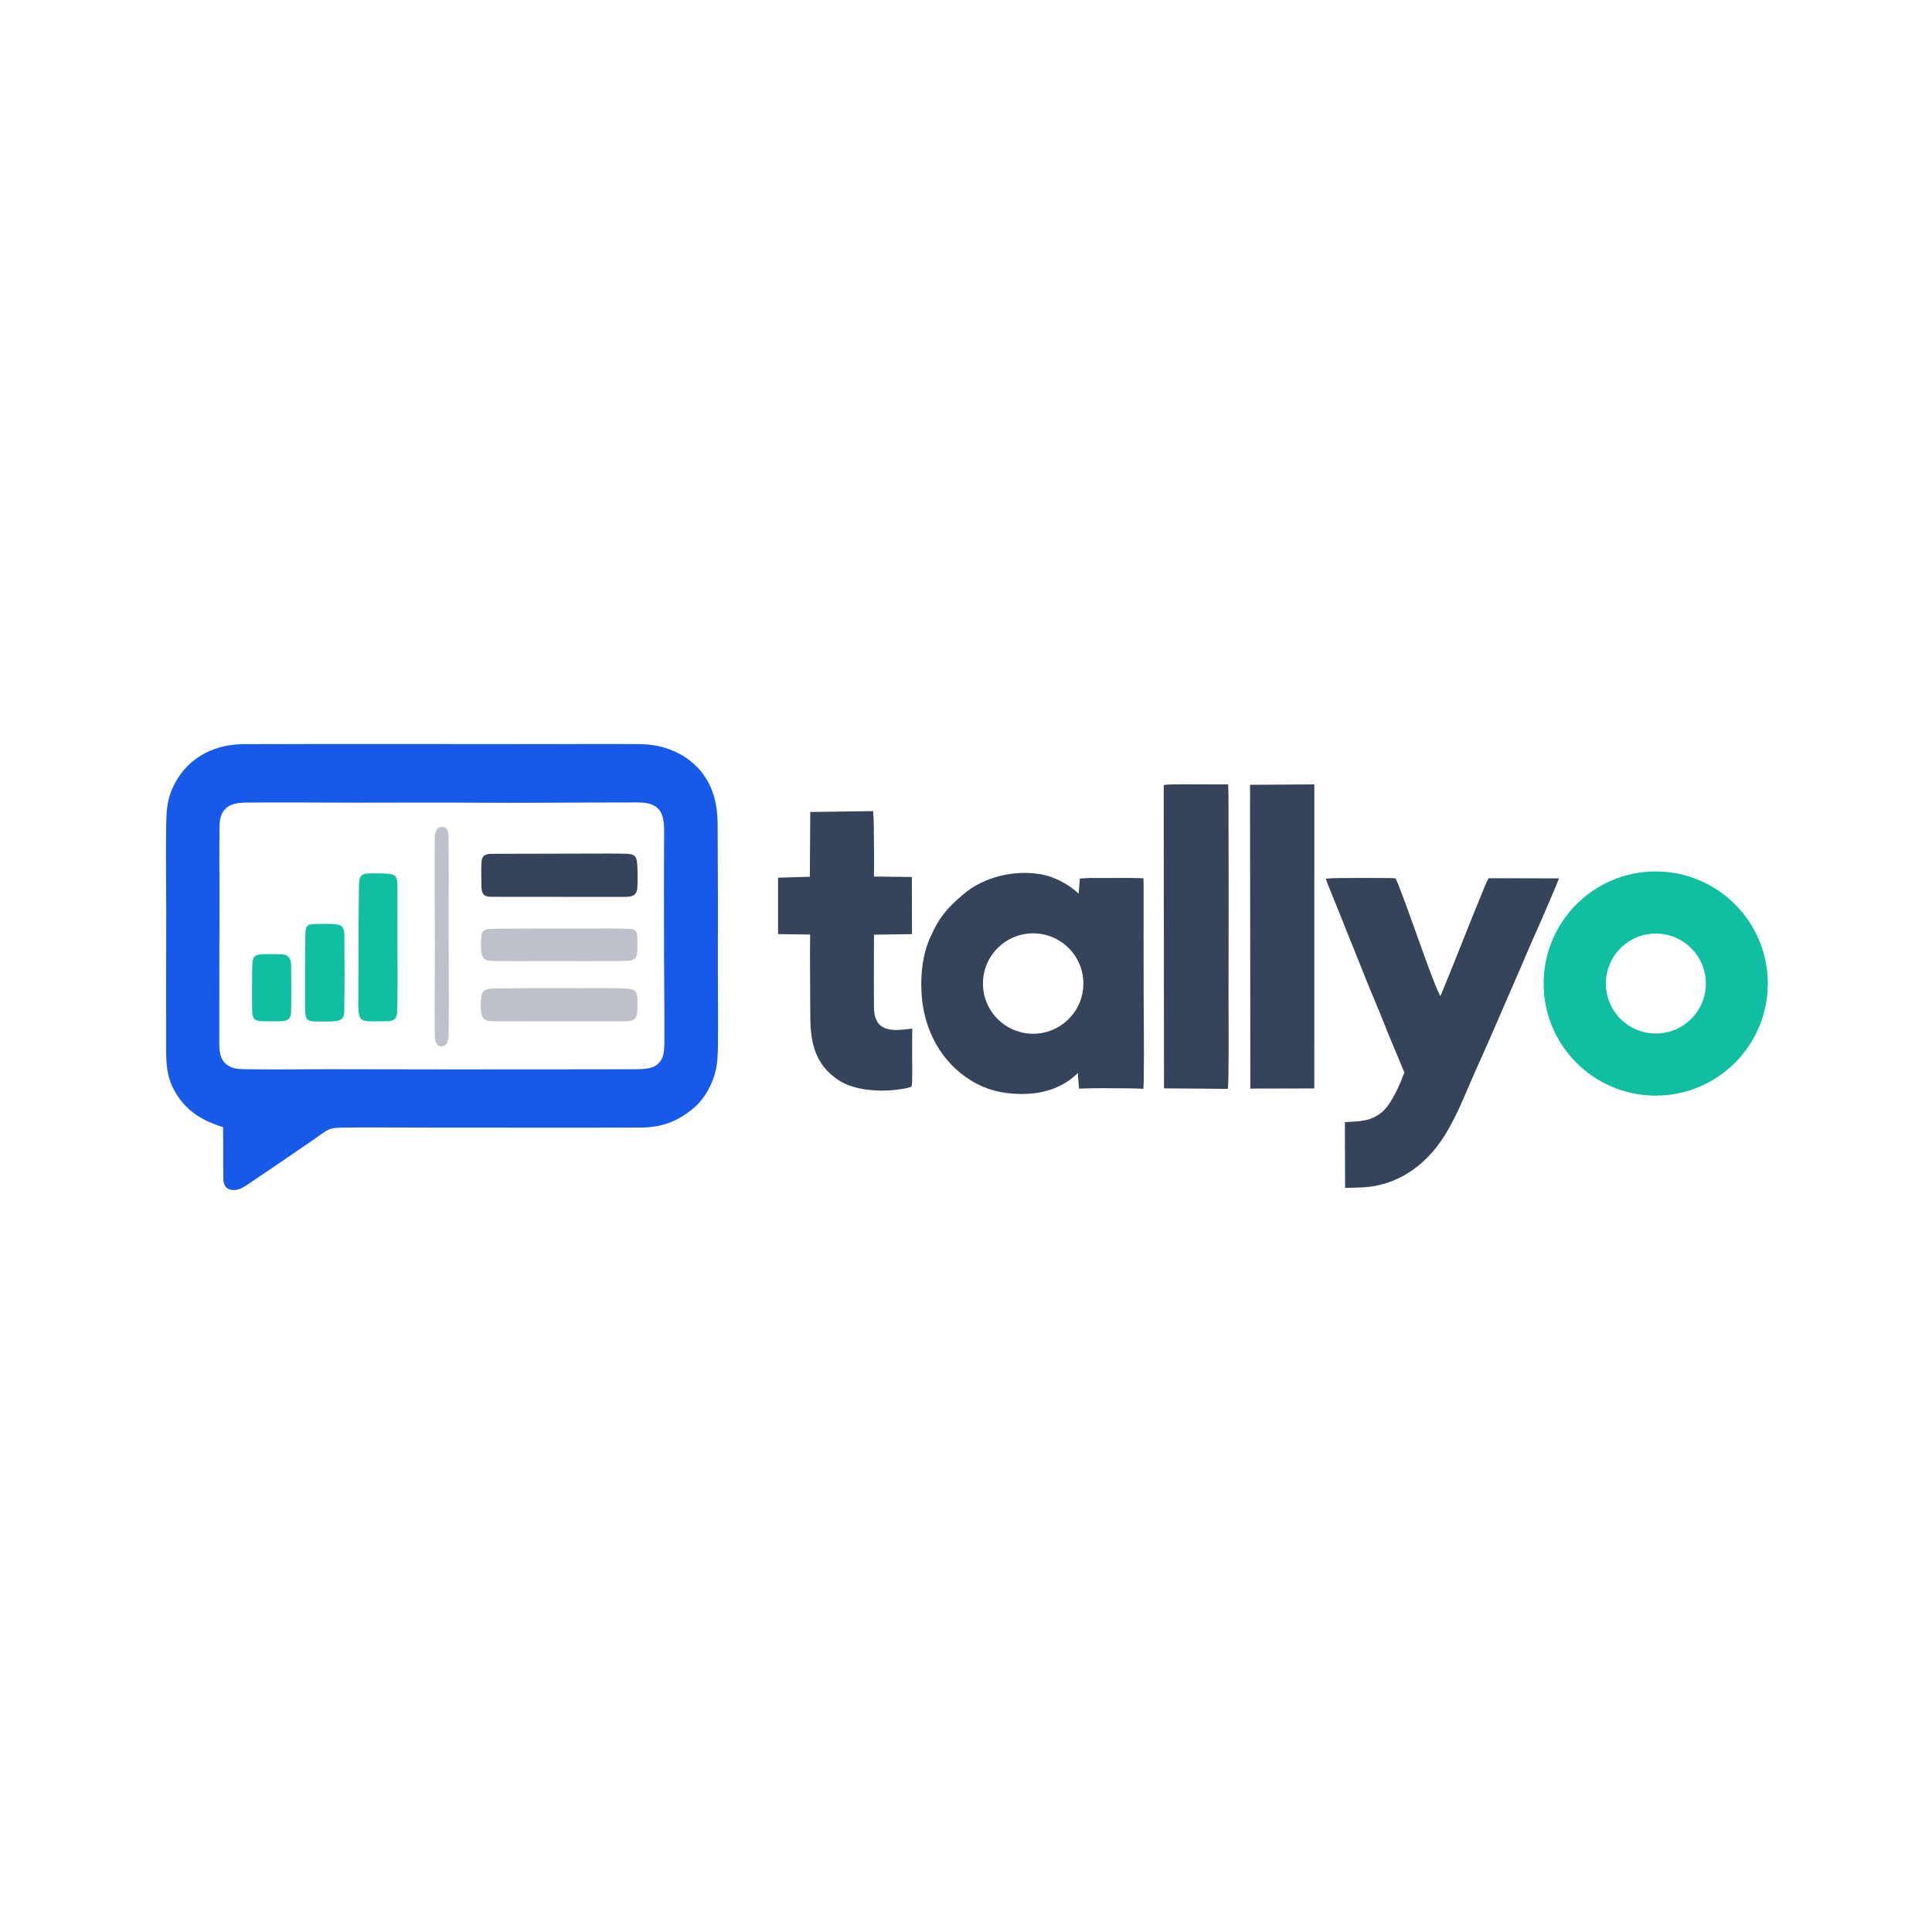
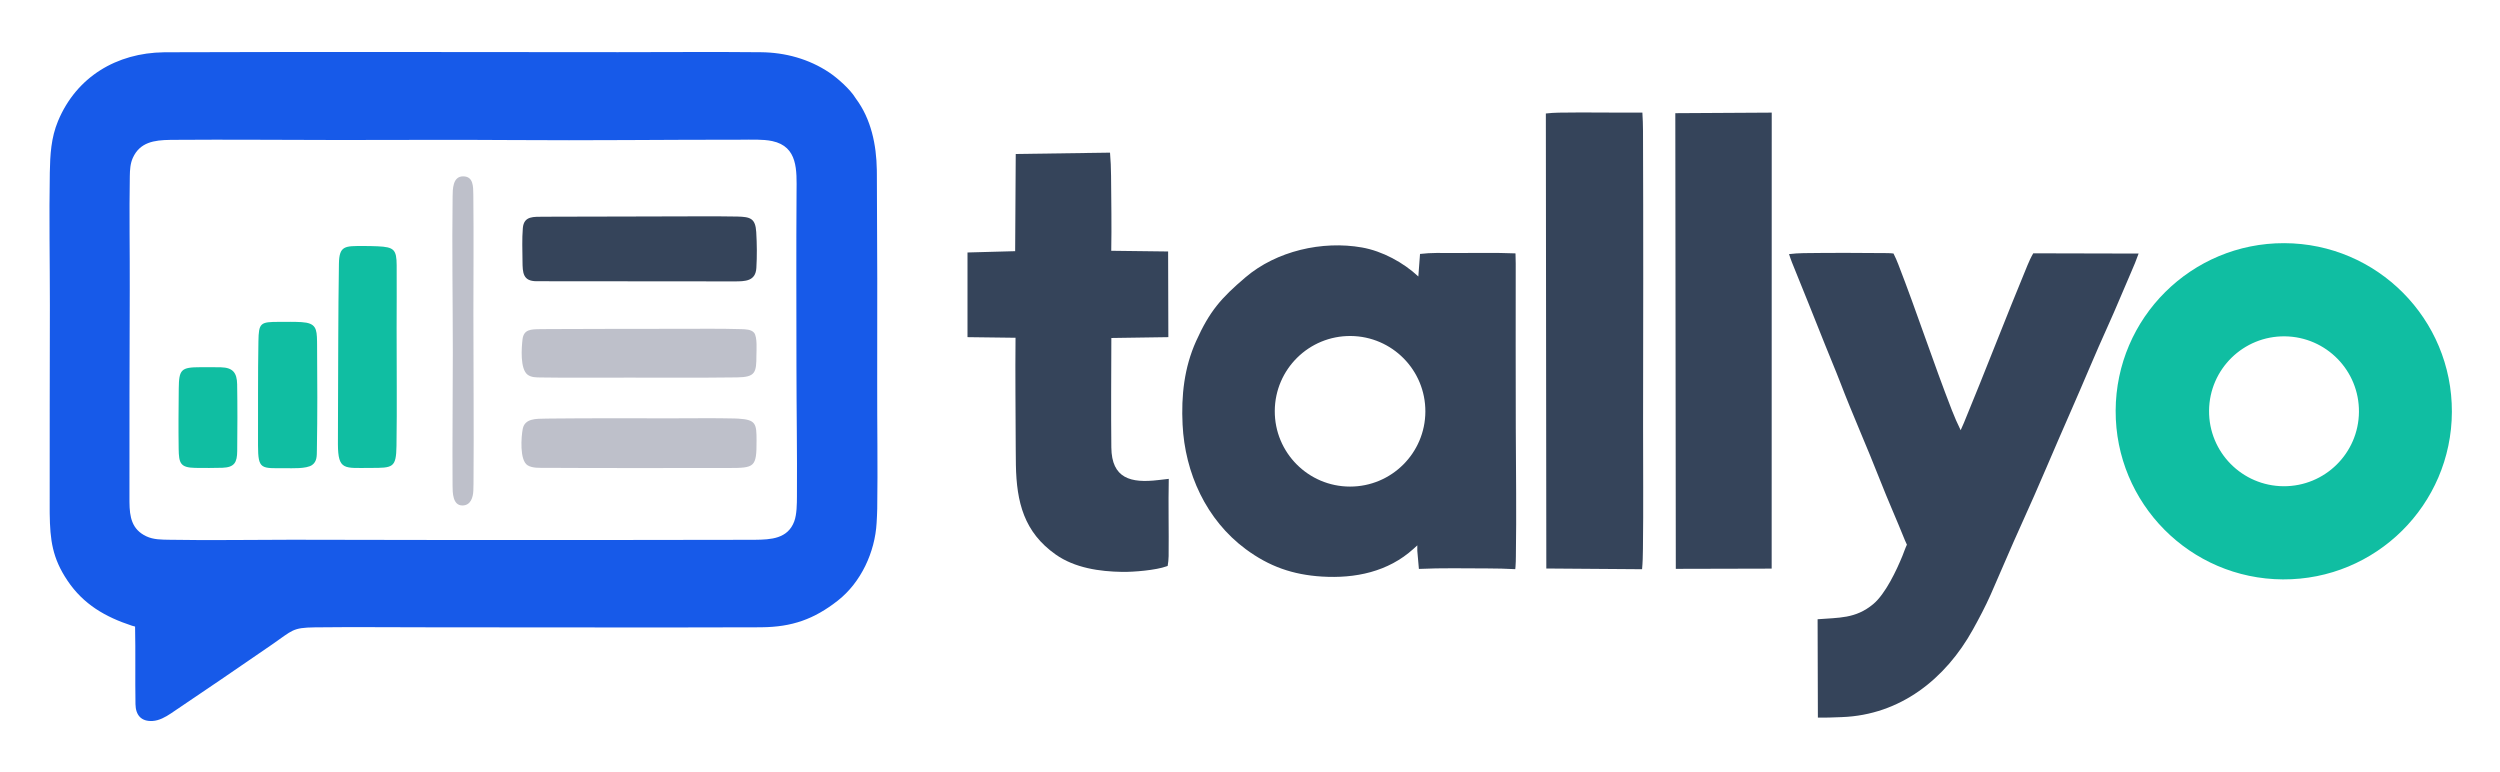
- <svg xmlns="http://www.w3.org/2000/svg" version="1.1" style="display: block;" viewBox="0 0 4358 4358" width="1024" height="1024" preserveAspectRatio="none">
+ <svg xmlns="http://www.w3.org/2000/svg" version="1.1" style="display: block;" viewBox="300 1600 3760 1160">
  <path transform="translate(0,0)" fill="rgb(23,90,233)" d="M 503.156 2542.33 C 501.579 2541.95 500.044 2541.58 498.504 2541.08 C 458.306 2527.87 425.543 2509 401.577 2473.37 C 378.746 2439.44 375.286 2412.35 374.757 2372.5 C 374.756 2372.49 374.729 2368.51 374.729 2368.5 C 374.48 2265.34 375.006 2162.16 375.017 2059 C 375.024 1992.53 373.735 1925.96 374.913 1859.5 C 375.389 1832.67 376.825 1807.1 387.293 1782.01 C 415.064 1715.44 475.566 1679.57 546.5 1678.64 C 546.507 1678.64 550.992 1678.6 551 1678.6 C 777.159 1677.81 1003.34 1678.39 1229.5 1678.46 C 1301.14 1678.48 1372.86 1677.82 1444.5 1678.55 C 1480.98 1678.92 1516.49 1688.62 1547 1708.93 C 1559.51 1717.26 1578.74 1734.36 1586.5 1747.19 C 1586.75 1747.61 1587.03 1748.01 1587.32 1748.39 C 1610.23 1779.14 1618.14 1817.89 1618.74 1855.5 C 1618.74 1855.51 1618.81 1861.99 1618.81 1862 C 1619.43 1966.32 1619.6 2070.68 1619.31 2175 C 1619.14 2238.31 1620.29 2301.7 1619.36 2365 C 1619.26 2372.18 1618.82 2379.33 1618.42 2386.5 C 1615.97 2430.23 1595.03 2475.87 1560.17 2503.23 C 1524.27 2531.41 1491.03 2543 1445.5 2543.41 C 1445.49 2543.41 1438.51 2543.46 1438.5 2543.46 C 1276.17 2544.04 1113.83 2543.42 951.5 2543.49 C 892.185 2543.52 832.809 2542.83 773.5 2543.55 C 739.375 2543.96 740.014 2548.11 709.241 2569.29 C 658.672 2604.1 607.979 2638.81 556.999 2673.02 C 548.972 2678.41 539.387 2683.77 529.5 2684.35 C 512.263 2685.36 504.033 2675.45 503.758 2659 C 503.107 2620.11 503.997 2581.21 503.156 2542.33 z M 999.5 2412.2 C 1143.17 2412.16 1286.84 2412.26 1430.5 2411.87 C 1430.51 2411.87 1435.49 2411.84 1435.5 2411.84 C 1459.32 2411.58 1484.79 2410.36 1494.51 2384.25 C 1498.51 2373.5 1498.53 2357.87 1498.6 2346.5 C 1499.06 2280.68 1497.89 2214.83 1497.86 2149 C 1497.83 2062.33 1497.39 1975.67 1498.01 1889 C 1498.25 1856.32 1500.36 1820.55 1461.5 1812.2 C 1447.37 1809.17 1428.83 1810.12 1414.5 1810.11 C 1299.51 1810.03 1184.49 1811.53 1069.5 1810.64 C 983.021 1809.97 896.486 1810.63 810 1810.57 C 726.86 1810.51 643.634 1809.7 560.5 1810.34 C 560.492 1810.34 555.507 1810.4 555.5 1810.4 C 532.129 1810.77 510.506 1813.73 499.771 1837.44 C 495.848 1846.11 495.4 1855.62 495.233 1865 C 494.222 1921.62 495.378 1978.36 495.152 2035 C 494.732 2139.83 494.661 2244.67 494.702 2349.5 C 494.702 2349.51 494.725 2355.49 494.725 2355.5 C 494.905 2377.4 498.156 2396.17 519.903 2406.53 C 530.922 2411.77 543.045 2411.6 555 2411.81 C 616.116 2412.91 677.363 2411.77 738.5 2411.77 C 825.501 2411.78 912.5 2412.23 999.5 2412.2 z" />
  <path transform="translate(0,0)" fill="rgb(53,68,90)" d="M 1347.5 1925.38 C 1368 1925.38 1388.51 1925.19 1409 1925.69 C 1428.52 1926.17 1436.13 1928.41 1437.38 1949 C 1438.46 1966.77 1438.64 1985.23 1437.57 2003.01 C 1436.37 2023.03 1420.81 2023.2 1404.5 2023.21 C 1305.33 2023.27 1206.17 2023.04 1107 2022.96 C 1086.42 2022.94 1086 2010.19 1085.85 1993 C 1085.7 1976.53 1084.97 1959.48 1086.35 1943 C 1087.92 1924.27 1103 1926.21 1118 1925.95 C 1127.83 1925.78 1137.67 1925.85 1147.5 1925.86 C 1214.17 1925.93 1280.84 1925.38 1347.5 1925.38 z" />
  <path transform="translate(0,0)" fill="rgb(16,190,162)" d="M 846.5 1969.99 C 853.691 1969.99 860.812 1970.11 867.993 1970.43 C 892.58 1971.54 896.456 1975.37 896.594 1999 C 896.779 2030.49 896.571 2062 896.51 2093.5 C 896.397 2152.47 897.238 2211.55 896.322 2270.5 C 895.809 2303.57 891.056 2303.77 857.5 2303.75 C 818.01 2303.73 808.43 2308.07 808.226 2268 C 808.153 2253.84 808.272 2239.66 808.344 2225.5 C 808.735 2149.18 808.539 2072.81 809.746 1996.5 C 810.177 1969.23 818.914 1970 846.5 1969.99 z" />
  <path transform="translate(0,0)" fill="rgb(190,192,202)" d="M 1310.5 2229.16 C 1342 2229.17 1373.51 2228.64 1405 2229.39 C 1406.84 2229.43 1408.67 2229.52 1410.5 2229.63 C 1437.12 2231.23 1437.81 2237.47 1437.86 2262.5 C 1437.95 2302.77 1435.25 2303.89 1395.5 2303.87 C 1303.67 2303.83 1211.83 2304.2 1120 2303.63 C 1111.87 2303.58 1100.88 2304.36 1093.56 2299.84 C 1081.17 2292.21 1083.92 2256.64 1086.21 2244.99 C 1089.35 2229.02 1106.92 2229.88 1120 2229.61 C 1120.01 2229.61 1127.99 2229.49 1128 2229.49 C 1188.82 2228.84 1249.68 2229.14 1310.5 2229.16 z" />
  <path transform="translate(0,0)" fill="rgb(190,192,202)" d="M 1321.5 2094.54 C 1352.67 2094.52 1383.85 2094.11 1415 2095.03 C 1421 2095.21 1429.94 2095.33 1434.17 2100.5 C 1439.34 2106.82 1437.65 2128.03 1437.65 2134.5 C 1437.65 2160.36 1436.18 2167.24 1408.5 2167.6 C 1380.17 2167.97 1351.83 2168.04 1323.5 2168.06 C 1298.17 2168.07 1272.83 2168.06 1247.5 2167.95 C 1202.68 2167.74 1157.8 2168.49 1113 2167.71 C 1106.44 2167.6 1099.14 2167.73 1093.61 2163.63 C 1081.95 2155 1084.42 2122.78 1085.86 2110.49 C 1087.64 2095.22 1098.7 2095.28 1112 2095.05 C 1116.83 2094.97 1121.67 2094.94 1126.5 2094.92 C 1191.49 2094.61 1256.51 2094.57 1321.5 2094.54 z" />
  <path transform="translate(0,0)" fill="rgb(16,190,162)" d="M 720.5 2084.1 C 731.477 2084.12 742.47 2083.8 753.427 2084.47 C 775.067 2085.79 776.571 2094.17 776.84 2113.5 C 776.841 2113.51 776.891 2118.49 776.891 2118.5 C 777.293 2171.29 777.525 2224.24 776.59 2277 C 776.44 2285.42 776.934 2294.12 769.336 2299.41 C 760.781 2305.36 738.782 2304.14 729.5 2304.16 C 692.647 2304.25 688.191 2306.68 688.054 2270 C 688.054 2269.99 688.055 2265.01 688.056 2265 C 688.229 2214.53 687.779 2163.95 688.658 2113.5 C 689.15 2085.25 691.487 2084.08 720.5 2084.1 z" />
  <path transform="translate(0,0)" fill="rgb(190,192,202)" d="M 996.5 1865.24 C 1012.18 1865.21 1011.67 1880.86 1011.86 1892.5 C 1011.86 1892.51 1011.91 1896.49 1011.91 1896.5 C 1012.51 1954.81 1012.03 2013.18 1011.99 2071.5 C 1011.92 2156.65 1012.86 2241.86 1012.16 2327 C 1012.13 2330.67 1012.06 2334.33 1011.9 2338 C 1011.48 2348.12 1007.89 2360.2 995.5 2360.23 C 980.766 2360.28 980.729 2340.81 980.656 2330.5 C 980.185 2263.69 981.063 2196.82 981.044 2130 C 981.021 2051.86 979.667 1973.63 980.739 1895.5 C 980.888 1884.68 980.738 1865.27 996.5 1865.24 z" />
  <path transform="translate(0,0)" fill="rgb(16,190,162)" d="M 601.5 2152.28 C 611.832 2152.27 622.168 2152.14 632.496 2152.42 C 650.257 2152.9 656.384 2160.72 656.673 2178 C 657.234 2211.49 657.127 2245 656.757 2278.5 C 656.572 2295.29 652.796 2302.88 634.482 2303.54 C 627.825 2303.78 621.162 2303.82 614.5 2303.83 C 607.5 2303.83 600.499 2303.86 593.501 2303.71 C 571.216 2303.24 569.036 2296.78 568.708 2275 C 568.253 2244.84 568.522 2214.67 568.844 2184.5 C 569.151 2155.74 572.235 2152.29 601.5 2152.28 z" />
  <path transform="translate(0,0)" fill="rgb(53,68,90)" d="M 2431.65 2420.2 C 2429.72 2421.95 2427.79 2423.7 2425.86 2425.46 C 2387.73 2460.05 2338.11 2470.28 2288 2467.15 C 2244.25 2464.42 2208.77 2451.98 2173.56 2425.89 C 2114.08 2381.8 2082.14 2311.44 2078.6 2238.5 C 2076.49 2195.09 2080.98 2152.89 2098.97 2113 C 2119.26 2067.99 2136.24 2048.6 2173.12 2017.16 C 2219.72 1977.42 2288.69 1961.63 2348.5 1972.22 C 2378.98 1977.63 2410.67 1994.74 2433.17 2015.84 L 2435.72 1981.92 C 2452.38 1979.89 2469.22 1980.48 2486 1980.54 C 2517.07 1980.66 2548.27 1979.79 2579.31 1981.09 C 2579.57 1986.26 2579.64 1991.29 2579.64 1996.5 C 2579.65 2078.83 2579.44 2161.17 2579.74 2243.5 C 2579.97 2307.79 2580.89 2372.22 2579.88 2436.5 C 2579.8 2441.67 2579.79 2446.85 2579.35 2452 C 2579.34 2452 2578.98 2456.02 2578.98 2456.03 C 2565 2455.27 2551 2454.93 2537 2454.91 C 2502.73 2454.88 2468.26 2454.06 2434.02 2455.66 C 2433.09 2446.62 2432.3 2437.56 2431.64 2428.5 C 2431.44 2425.74 2431.82 2422.97 2431.65 2420.2 z M 2330.5 2331.82 C 2392.85 2331.83 2443.47 2281.43 2443.75 2219.08 C 2444.02 2156.73 2393.85 2105.88 2331.5 2105.34 C 2268.76 2104.78 2217.54 2155.34 2217.26 2218.08 C 2216.98 2280.81 2267.76 2331.82 2330.5 2331.82 z" />
  <path transform="translate(0,0)" fill="rgb(16,190,162)" d="M 3735.5 1965.72 C 3875.26 1966.11 3988.19 2079.81 3987.63 2219.57 C 3987.08 2359.32 3873.25 2472.13 3733.5 2471.41 C 3593.97 2470.7 3481.38 2357.1 3481.94 2217.57 C 3482.49 2078.03 3595.97 1965.32 3735.5 1965.72 z M 3734.5 2331.29 C 3796.61 2331.64 3847.31 2281.68 3847.86 2219.57 C 3848.41 2157.45 3798.61 2106.6 3736.5 2105.85 C 3674.11 2105.1 3622.98 2155.17 3622.43 2217.57 C 3621.87 2279.96 3672.11 2330.93 3734.5 2331.29 z" />
  <path transform="translate(0,0)" fill="rgb(53,68,90)" d="M 2990.7 1982.18 C 2997.94 1981.3 3005.21 1980.83 3012.5 1980.72 C 3050.45 1980.17 3101.23 1980.23 3139.5 1980.68 C 3142.28 1980.72 3145.04 1981.02 3147.81 1981.26 C 3150.62 1986.68 3152.99 1992.31 3155.2 1998 C 3183.32 2070.54 3207.45 2144.56 3235.66 2217.06 C 3239.63 2227.24 3244.02 2237.24 3248.83 2247.04 C 3250.55 2243.4 3252.17 2239.73 3253.71 2236 C 3286.28 2157.3 3316.67 2077.69 3349.3 1999.01 C 3351.86 1992.83 3354.63 1986.74 3358.02 1980.98 L 3516.45 1981.36 C 3513.13 1990.94 3509.21 2000.24 3505.15 2009.53 C 3493.47 2036.22 3482.52 2063.33 3470.47 2089.84 C 3451.14 2132.38 3433.45 2175.65 3414.58 2218.38 C 3389.65 2274.81 3366.09 2331.91 3340.49 2388.03 C 3324.41 2423.29 3309.6 2459.07 3293.88 2494.48 C 3285.9 2512.45 3276.68 2529.81 3267.16 2547 C 3226.18 2620.98 3158.07 2675.38 3070 2678.53 C 3058.03 2678.96 3046.06 2679.55 3034.09 2679.24 L 3033.67 2531.35 C 3065.15 2528.74 3090.62 2530.85 3117.32 2508.6 C 3135.62 2493.34 3152.37 2457.85 3161.28 2436.01 C 3163.56 2430.43 3165.37 2424.65 3167.99 2419.22 C 3166.9 2417 3165.88 2414.79 3164.97 2412.5 C 3152.86 2382.27 3139.48 2352.54 3127.63 2322.21 C 3108.31 2272.74 3086.53 2224.25 3067.55 2174.65 C 3060.33 2155.78 3052.28 2137.29 3044.88 2118.5 C 3028.56 2077.04 3011.68 2035.83 2995.05 1994.49 C 2993.43 1990.45 2992.12 1986.3 2990.7 1982.18 z" />
  <path transform="translate(0,0)" fill="rgb(53,68,90)" d="M 1827.67 1831.58 L 1969.47 1829.58 C 1970.46 1841.2 1970.95 1852.84 1971.03 1864.5 C 1971.29 1902 1972.04 1939.68 1971.32 1977.17 L 2056.85 1978.23 L 2057.2 2107.07 L 1971.47 2108.34 C 1971.33 2163.23 1970.87 2218.11 1971.45 2273 C 1971.95 2319.71 2000.72 2326.95 2042 2322.03 C 2047.27 2321.4 2052.54 2320.69 2057.83 2320.2 C 2056.97 2358.96 2058.08 2397.74 2057.61 2436.5 C 2057.55 2441.41 2056.98 2446.29 2056.19 2451.13 C 2056.18 2451.13 2054.63 2451.71 2054.63 2451.72 C 2038.57 2457.62 2004.98 2460.38 1988 2460.13 C 1953.82 2459.63 1916.54 2454.22 1887.96 2434.13 C 1840.05 2400.46 1828.96 2355.3 1827.9 2299.5 C 1827.74 2291.17 1827.69 2282.83 1827.66 2274.5 C 1827.47 2219.04 1826.81 2163.46 1827.36 2108 L 1755.12 2107.08 L 1755.13 1979.73 L 1826.79 1977.77 L 1827.67 1831.58 z" />
  <path transform="translate(0,0)" fill="rgb(53,68,90)" d="M 2624.96 1770.69 C 2631.45 1769.97 2637.97 1769.53 2644.5 1769.42 C 2686.38 1768.71 2728.27 1769.69 2770.15 1769.33 C 2770.7 1778.57 2771.05 1787.73 2771.08 1797 C 2771.62 1944.49 2771.44 2092 2771.19 2239.5 C 2771.09 2301.47 2771.82 2363.54 2770.98 2425.5 C 2770.84 2435.71 2770.65 2445.94 2769.68 2456.11 L 2625.66 2455.03 L 2624.96 1770.69 z" />
  <path transform="translate(0,0)" fill="rgb(53,68,90)" d="M 2819.67 1770.23 L 2964.68 1769.37 L 2964.59 2455.2 L 2820.41 2455.55 L 2819.67 1770.23 z" />
</svg>
